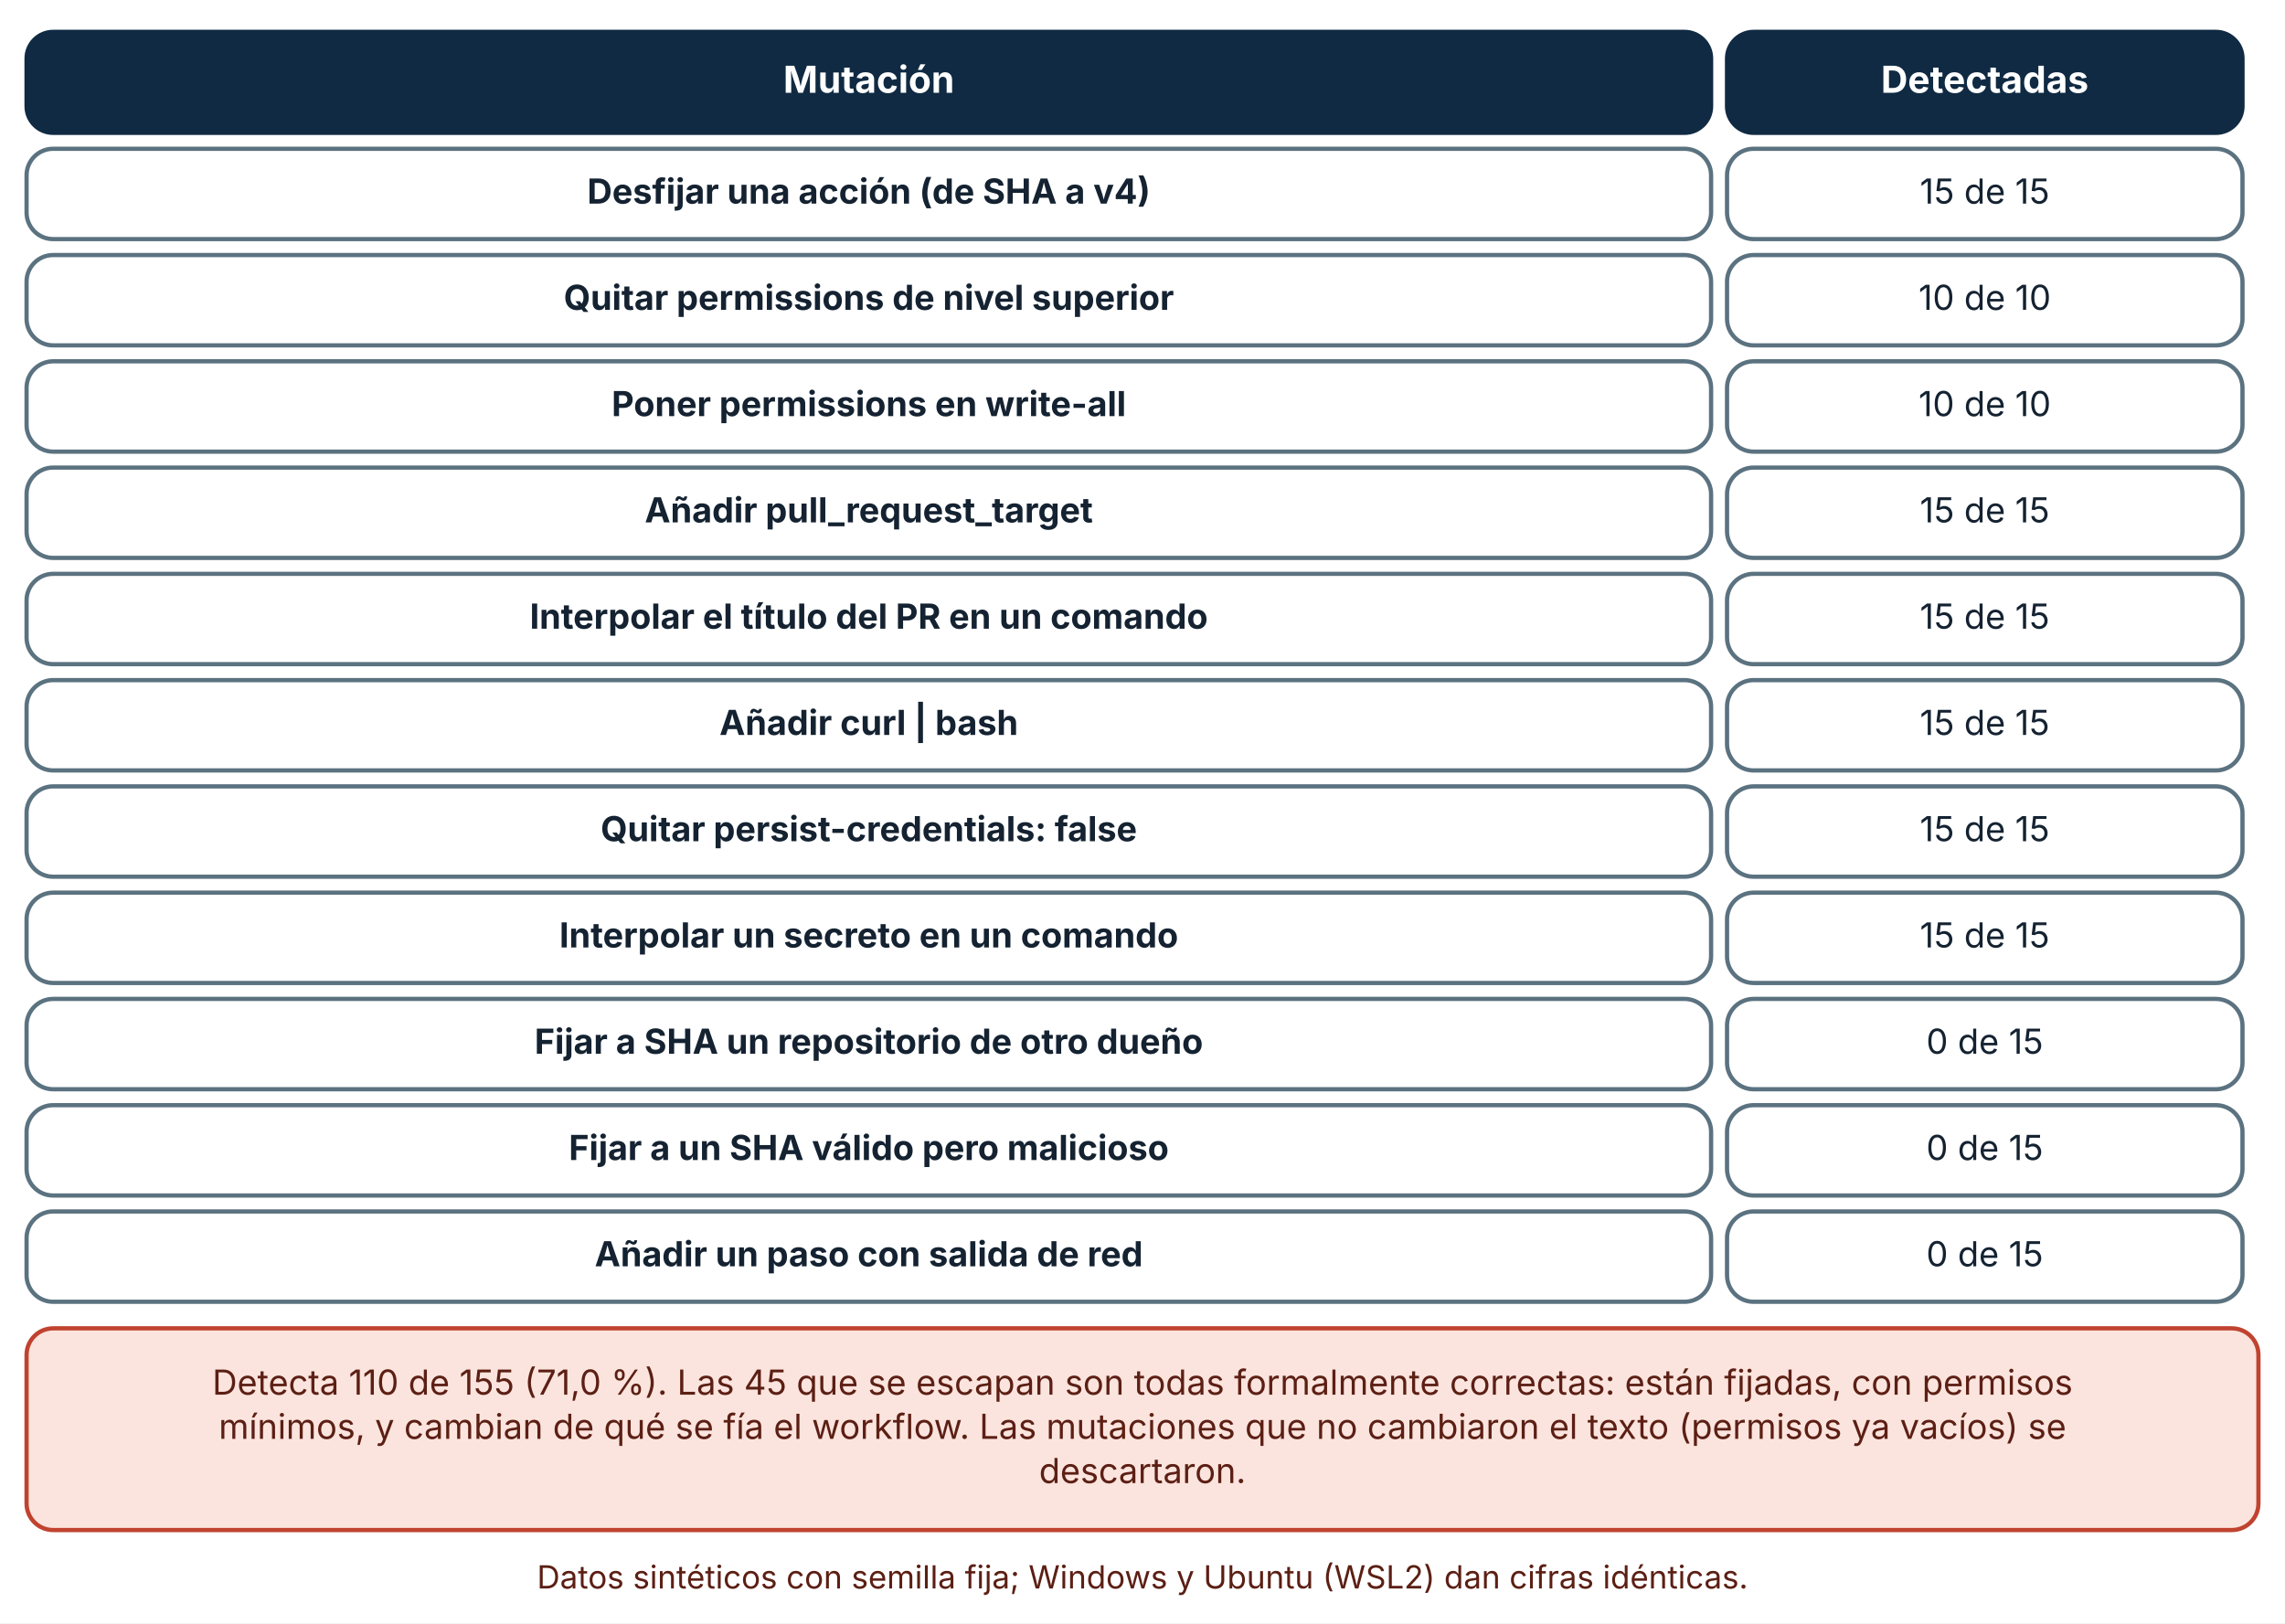
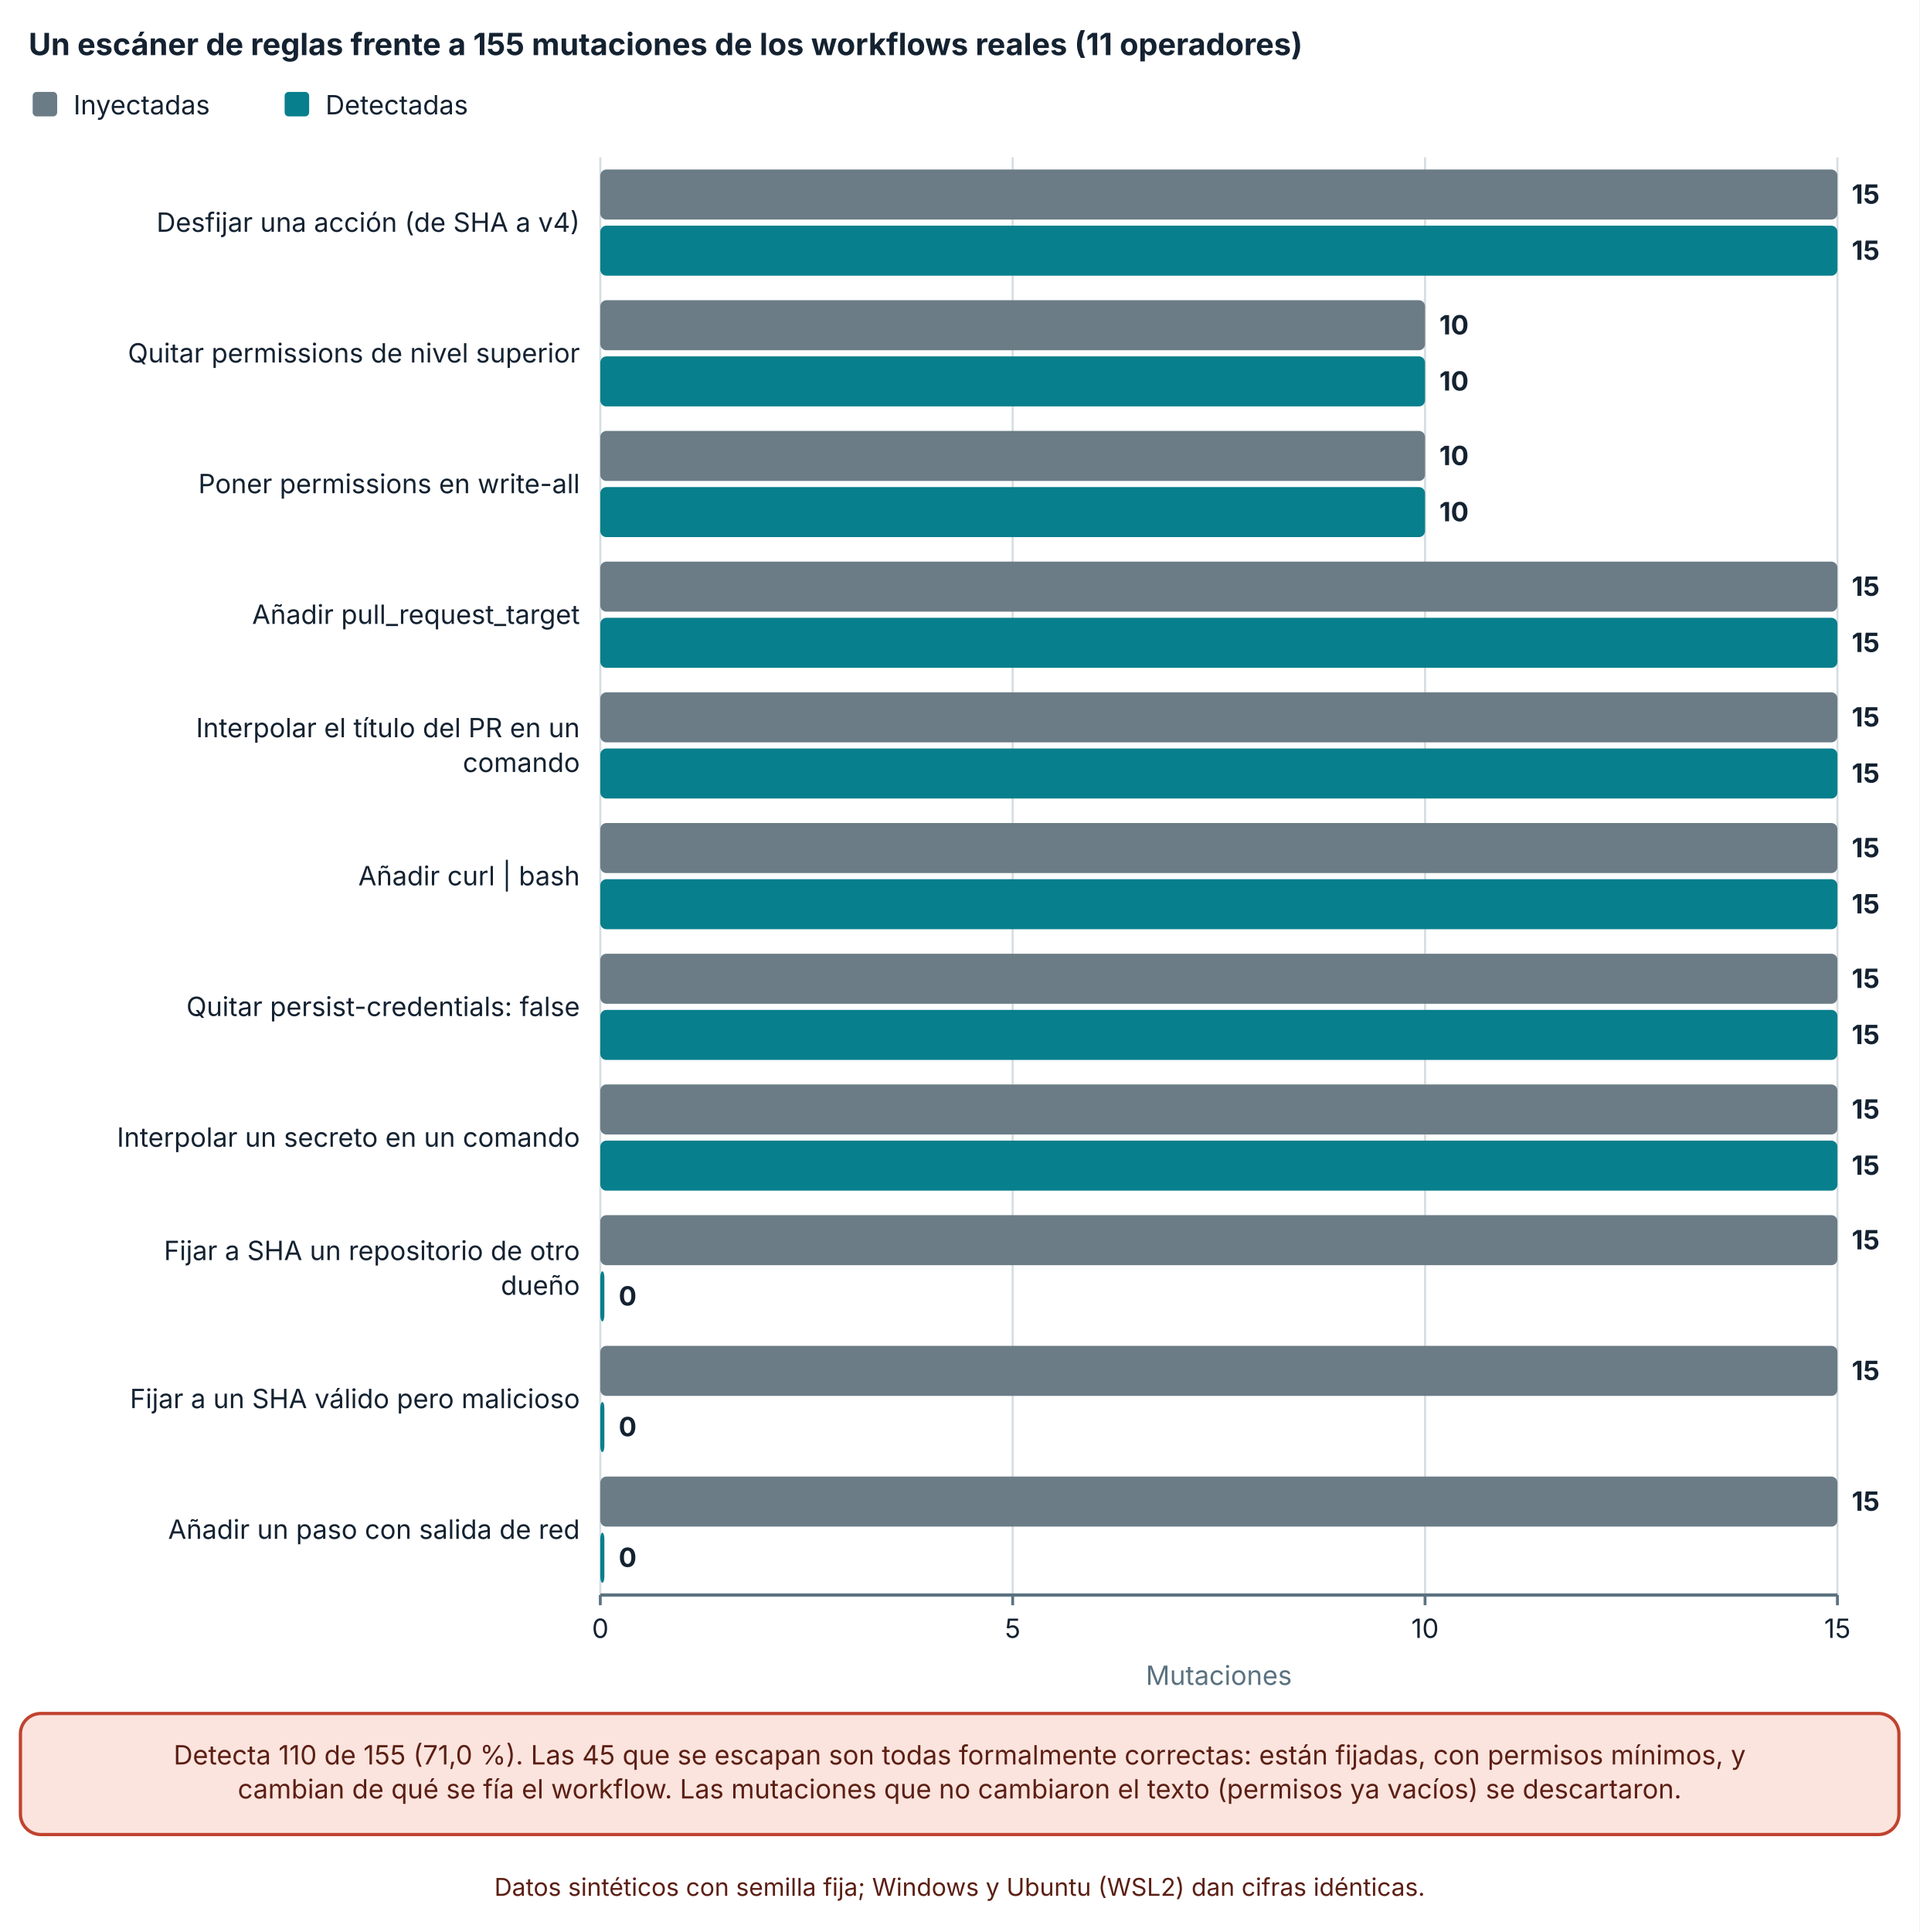
- <svg xmlns="http://www.w3.org/2000/svg" viewBox="0 0 860 611" width="860" height="611" role="img" aria-labelledby="t d" font-family="Inter, 'Segoe UI', system-ui, -apple-system, sans-serif">
+ <svg xmlns="http://www.w3.org/2000/svg" viewBox="0 0 940 946" width="940" height="946" role="img" aria-labelledby="t d" font-family="Inter, 'Segoe UI', system-ui, -apple-system, sans-serif">
  <defs>
    <marker id="arrow" viewBox="0 0 10 10" refX="9" refY="5" markerWidth="8" markerHeight="8" orient="auto-start-reverse">
      <path d="M0,0 L10,5 L0,10 z" fill="#32505f" />
    </marker>
    <marker id="arrow-coral" viewBox="0 0 10 10" refX="9" refY="5" markerWidth="8" markerHeight="8" orient="auto-start-reverse">
      <path d="M0,0 L10,5 L0,10 z" fill="#c0432f" />
    </marker>
  </defs>
-   <rect width="860" height="611" fill="#ffffff" />
-   <rect x="10" y="12" width="634" height="38" rx="10" fill="#102a43" stroke="#102a43" stroke-width="1.6" />
-   <text x="327" y="34.92" font-size="14" text-anchor="middle" font-weight="700" fill="#ffffff">
-     <tspan x="327" dy="0">Mutación</tspan>
+   <rect width="940" height="946" fill="#ffffff" />
+   <text x="14" y="27" font-size="15" text-anchor="start" font-weight="700" fill="#142231">
+     <tspan x="14" dy="0">Un escáner de reglas frente a 155 mutaciones de los workflows reales (11 operadores)</tspan>
  </text>
-   <rect x="650" y="12" width="194" height="38" rx="10" fill="#102a43" stroke="#102a43" stroke-width="1.6" />
-   <text x="747" y="34.92" font-size="14" text-anchor="middle" font-weight="700" fill="#ffffff">
-     <tspan x="747" dy="0">Detectadas</tspan>
+   <rect x="16" y="45" width="12" height="12" rx="2" fill="#6b7c86" />
+   <text x="36" y="56" font-size="13" text-anchor="start" font-weight="400" fill="#142231">
+     <tspan x="36" dy="0">Inyectadas</tspan>
  </text>
-   <rect x="10" y="56" width="634" height="34" rx="10" fill="#ffffff" stroke="#5b7280" stroke-width="1.6" />
-   <text x="327" y="76.64" font-size="13" text-anchor="middle" font-weight="700" fill="#142231">
-     <tspan x="327" dy="0">Desfijar una acción (de SHA a v4)</tspan>
+   <rect x="139.4" y="45" width="12" height="12" rx="2" fill="#087f8c" />
+   <text x="159.4" y="56" font-size="13" text-anchor="start" font-weight="400" fill="#142231">
+     <tspan x="159.4" dy="0">Detectadas</tspan>
  </text>
-   <rect x="650" y="56" width="194" height="34" rx="10" fill="#ffffff" stroke="#5b7280" stroke-width="1.6" />
-   <text x="747" y="76.64" font-size="13" text-anchor="middle" font-weight="400" fill="#142231">
-     <tspan x="747" dy="0">15 de 15</tspan>
+   <line x1="294" y1="77" x2="294" y2="781" stroke="#d5dde1" stroke-width="1" />
+   <line x1="294" y1="781" x2="294" y2="786" stroke="#5b7280" stroke-width="1.4" />
+   <text x="294" y="802" font-size="13" text-anchor="middle" font-weight="400" fill="#142231">
+     <tspan x="294" dy="0">0</tspan>
  </text>
-   <rect x="10" y="96" width="634" height="34" rx="10" fill="#ffffff" stroke="#5b7280" stroke-width="1.6" />
-   <text x="327" y="116.64" font-size="13" text-anchor="middle" font-weight="700" fill="#142231">
-     <tspan x="327" dy="0">Quitar permissions de nivel superior</tspan>
+   <line x1="495.96" y1="77" x2="495.96" y2="781" stroke="#d5dde1" stroke-width="1" />
+   <line x1="495.96" y1="781" x2="495.96" y2="786" stroke="#5b7280" stroke-width="1.4" />
+   <text x="495.96" y="802" font-size="13" text-anchor="middle" font-weight="400" fill="#142231">
+     <tspan x="495.96" dy="0">5</tspan>
  </text>
-   <rect x="650" y="96" width="194" height="34" rx="10" fill="#ffffff" stroke="#5b7280" stroke-width="1.6" />
-   <text x="747" y="116.64" font-size="13" text-anchor="middle" font-weight="400" fill="#142231">
-     <tspan x="747" dy="0">10 de 10</tspan>
+   <line x1="697.92" y1="77" x2="697.92" y2="781" stroke="#d5dde1" stroke-width="1" />
+   <line x1="697.92" y1="781" x2="697.92" y2="786" stroke="#5b7280" stroke-width="1.4" />
+   <text x="697.92" y="802" font-size="13" text-anchor="middle" font-weight="400" fill="#142231">
+     <tspan x="697.92" dy="0">10</tspan>
  </text>
-   <rect x="10" y="136" width="634" height="34" rx="10" fill="#ffffff" stroke="#5b7280" stroke-width="1.6" />
-   <text x="327" y="156.64" font-size="13" text-anchor="middle" font-weight="700" fill="#142231">
-     <tspan x="327" dy="0">Poner permissions en write-all</tspan>
+   <line x1="899.88" y1="77" x2="899.88" y2="781" stroke="#d5dde1" stroke-width="1" />
+   <line x1="899.88" y1="781" x2="899.88" y2="786" stroke="#5b7280" stroke-width="1.4" />
+   <text x="899.88" y="802" font-size="13" text-anchor="middle" font-weight="400" fill="#142231">
+     <tspan x="899.88" dy="0">15</tspan>
  </text>
-   <rect x="650" y="136" width="194" height="34" rx="10" fill="#ffffff" stroke="#5b7280" stroke-width="1.6" />
-   <text x="747" y="156.64" font-size="13" text-anchor="middle" font-weight="400" fill="#142231">
-     <tspan x="747" dy="0">10 de 10</tspan>
+   <line x1="294" y1="781" x2="899.88" y2="781" stroke="#5b7280" stroke-width="1.6" />
+   <text x="284" y="113.5" font-size="13" text-anchor="end" font-weight="400" fill="#142231">
+     <tspan x="284" dy="0">Desfijar una acción (de SHA a v4)</tspan>
  </text>
-   <rect x="10" y="176" width="634" height="34" rx="10" fill="#ffffff" stroke="#5b7280" stroke-width="1.6" />
-   <text x="327" y="196.64" font-size="13" text-anchor="middle" font-weight="700" fill="#142231">
-     <tspan x="327" dy="0">Añadir pull_request_target</tspan>
+   <text x="284" y="177.5" font-size="13" text-anchor="end" font-weight="400" fill="#142231">
+     <tspan x="284" dy="0">Quitar permissions de nivel superior</tspan>
  </text>
-   <rect x="650" y="176" width="194" height="34" rx="10" fill="#ffffff" stroke="#5b7280" stroke-width="1.6" />
-   <text x="747" y="196.64" font-size="13" text-anchor="middle" font-weight="400" fill="#142231">
-     <tspan x="747" dy="0">15 de 15</tspan>
+   <text x="284" y="241.5" font-size="13" text-anchor="end" font-weight="400" fill="#142231">
+     <tspan x="284" dy="0">Poner permissions en write-all</tspan>
  </text>
-   <rect x="10" y="216" width="634" height="34" rx="10" fill="#ffffff" stroke="#5b7280" stroke-width="1.6" />
-   <text x="327" y="236.64" font-size="13" text-anchor="middle" font-weight="700" fill="#142231">
-     <tspan x="327" dy="0">Interpolar el título del PR en un comando</tspan>
+   <text x="284" y="305.5" font-size="13" text-anchor="end" font-weight="400" fill="#142231">
+     <tspan x="284" dy="0">Añadir pull_request_target</tspan>
  </text>
-   <rect x="650" y="216" width="194" height="34" rx="10" fill="#ffffff" stroke="#5b7280" stroke-width="1.6" />
-   <text x="747" y="236.64" font-size="13" text-anchor="middle" font-weight="400" fill="#142231">
-     <tspan x="747" dy="0">15 de 15</tspan>
+   <text x="284" y="361" font-size="13" text-anchor="end" font-weight="400" fill="#142231">
+     <tspan x="284" dy="0">Interpolar el título del PR en un</tspan>
  </text>
-   <rect x="10" y="256" width="634" height="34" rx="10" fill="#ffffff" stroke="#5b7280" stroke-width="1.6" />
-   <text x="327" y="276.64" font-size="13" text-anchor="middle" font-weight="700" fill="#142231">
-     <tspan x="327" dy="0">Añadir curl | bash</tspan>
+   <text x="284" y="378" font-size="13" text-anchor="end" font-weight="400" fill="#142231">
+     <tspan x="284" dy="0">comando</tspan>
  </text>
-   <rect x="650" y="256" width="194" height="34" rx="10" fill="#ffffff" stroke="#5b7280" stroke-width="1.6" />
-   <text x="747" y="276.64" font-size="13" text-anchor="middle" font-weight="400" fill="#142231">
-     <tspan x="747" dy="0">15 de 15</tspan>
+   <text x="284" y="433.5" font-size="13" text-anchor="end" font-weight="400" fill="#142231">
+     <tspan x="284" dy="0">Añadir curl | bash</tspan>
  </text>
-   <rect x="10" y="296" width="634" height="34" rx="10" fill="#ffffff" stroke="#5b7280" stroke-width="1.6" />
-   <text x="327" y="316.64" font-size="13" text-anchor="middle" font-weight="700" fill="#142231">
-     <tspan x="327" dy="0">Quitar persist-credentials: false</tspan>
+   <text x="284" y="497.5" font-size="13" text-anchor="end" font-weight="400" fill="#142231">
+     <tspan x="284" dy="0">Quitar persist-credentials: false</tspan>
  </text>
-   <rect x="650" y="296" width="194" height="34" rx="10" fill="#ffffff" stroke="#5b7280" stroke-width="1.6" />
-   <text x="747" y="316.64" font-size="13" text-anchor="middle" font-weight="400" fill="#142231">
-     <tspan x="747" dy="0">15 de 15</tspan>
+   <text x="284" y="561.5" font-size="13" text-anchor="end" font-weight="400" fill="#142231">
+     <tspan x="284" dy="0">Interpolar un secreto en un comando</tspan>
  </text>
-   <rect x="10" y="336" width="634" height="34" rx="10" fill="#ffffff" stroke="#5b7280" stroke-width="1.6" />
-   <text x="327" y="356.64" font-size="13" text-anchor="middle" font-weight="700" fill="#142231">
-     <tspan x="327" dy="0">Interpolar un secreto en un comando</tspan>
+   <text x="284" y="617" font-size="13" text-anchor="end" font-weight="400" fill="#142231">
+     <tspan x="284" dy="0">Fijar a SHA un repositorio de otro</tspan>
  </text>
-   <rect x="650" y="336" width="194" height="34" rx="10" fill="#ffffff" stroke="#5b7280" stroke-width="1.6" />
-   <text x="747" y="356.64" font-size="13" text-anchor="middle" font-weight="400" fill="#142231">
-     <tspan x="747" dy="0">15 de 15</tspan>
+   <text x="284" y="634" font-size="13" text-anchor="end" font-weight="400" fill="#142231">
+     <tspan x="284" dy="0">dueño</tspan>
  </text>
-   <rect x="10" y="376" width="634" height="34" rx="10" fill="#ffffff" stroke="#5b7280" stroke-width="1.6" />
-   <text x="327" y="396.64" font-size="13" text-anchor="middle" font-weight="700" fill="#142231">
-     <tspan x="327" dy="0">Fijar a SHA un repositorio de otro dueño</tspan>
+   <text x="284" y="689.5" font-size="13" text-anchor="end" font-weight="400" fill="#142231">
+     <tspan x="284" dy="0">Fijar a un SHA válido pero malicioso</tspan>
  </text>
-   <rect x="650" y="376" width="194" height="34" rx="10" fill="#ffffff" stroke="#5b7280" stroke-width="1.6" />
-   <text x="747" y="396.64" font-size="13" text-anchor="middle" font-weight="400" fill="#142231">
-     <tspan x="747" dy="0">0 de 15</tspan>
+   <text x="284" y="753.5" font-size="13" text-anchor="end" font-weight="400" fill="#142231">
+     <tspan x="284" dy="0">Añadir un paso con salida de red</tspan>
  </text>
-   <rect x="10" y="416" width="634" height="34" rx="10" fill="#ffffff" stroke="#5b7280" stroke-width="1.6" />
-   <text x="327" y="436.64" font-size="13" text-anchor="middle" font-weight="700" fill="#142231">
-     <tspan x="327" dy="0">Fijar a un SHA válido pero malicioso</tspan>
+   <rect x="294" y="83" width="605.88" height="24.5" rx="3" fill="#6b7c86" />
+   <text x="906.88" y="99.75" font-size="13" text-anchor="start" font-weight="700" fill="#142231">
+     <tspan x="906.88" dy="0">15</tspan>
  </text>
-   <rect x="650" y="416" width="194" height="34" rx="10" fill="#ffffff" stroke="#5b7280" stroke-width="1.6" />
-   <text x="747" y="436.64" font-size="13" text-anchor="middle" font-weight="400" fill="#142231">
-     <tspan x="747" dy="0">0 de 15</tspan>
+   <rect x="294" y="110.5" width="605.88" height="24.5" rx="3" fill="#087f8c" />
+   <text x="906.88" y="127.25" font-size="13" text-anchor="start" font-weight="700" fill="#142231">
+     <tspan x="906.88" dy="0">15</tspan>
  </text>
-   <rect x="10" y="456" width="634" height="34" rx="10" fill="#ffffff" stroke="#5b7280" stroke-width="1.6" />
-   <text x="327" y="476.64" font-size="13" text-anchor="middle" font-weight="700" fill="#142231">
-     <tspan x="327" dy="0">Añadir un paso con salida de red</tspan>
+   <rect x="294" y="147" width="403.92" height="24.5" rx="3" fill="#6b7c86" />
+   <text x="704.92" y="163.75" font-size="13" text-anchor="start" font-weight="700" fill="#142231">
+     <tspan x="704.92" dy="0">10</tspan>
  </text>
-   <rect x="650" y="456" width="194" height="34" rx="10" fill="#ffffff" stroke="#5b7280" stroke-width="1.6" />
-   <text x="747" y="476.64" font-size="13" text-anchor="middle" font-weight="400" fill="#142231">
-     <tspan x="747" dy="0">0 de 15</tspan>
+   <rect x="294" y="174.5" width="403.92" height="24.5" rx="3" fill="#087f8c" />
+   <text x="704.92" y="191.25" font-size="13" text-anchor="start" font-weight="700" fill="#142231">
+     <tspan x="704.92" dy="0">10</tspan>
  </text>
-   <rect x="10" y="500" width="840" height="75.92" rx="10" fill="#fbe4de" stroke="#c0432f" stroke-width="1.6" />
-   <text x="430" y="524.96" font-size="13" text-anchor="middle" font-weight="400" fill="#5c1f14">
-     <tspan x="430" dy="0">Detecta 110 de 155 (71,0 %). Las 45 que se escapan son todas formalmente correctas: están fijadas, con permisos</tspan>
+   <rect x="294" y="211" width="403.92" height="24.5" rx="3" fill="#6b7c86" />
+   <text x="704.92" y="227.75" font-size="13" text-anchor="start" font-weight="700" fill="#142231">
+     <tspan x="704.92" dy="0">10</tspan>
  </text>
-   <text x="430" y="541.6" font-size="13" text-anchor="middle" font-weight="400" fill="#5c1f14">
-     <tspan x="430" dy="0">mínimos, y cambian de qué se fía el workflow. Las mutaciones que no cambiaron el texto (permisos ya vacíos) se</tspan>
+   <rect x="294" y="238.5" width="403.92" height="24.5" rx="3" fill="#087f8c" />
+   <text x="704.92" y="255.25" font-size="13" text-anchor="start" font-weight="700" fill="#142231">
+     <tspan x="704.92" dy="0">10</tspan>
  </text>
-   <text x="430" y="558.24" font-size="13" text-anchor="middle" font-weight="400" fill="#5c1f14">
-     <tspan x="430" dy="0">descartaron.</tspan>
+   <rect x="294" y="275" width="605.88" height="24.5" rx="3" fill="#6b7c86" />
+   <text x="906.88" y="291.75" font-size="13" text-anchor="start" font-weight="700" fill="#142231">
+     <tspan x="906.88" dy="0">15</tspan>
  </text>
-   <text x="430" y="597.92" font-size="12" text-anchor="middle" font-weight="400" fill="#5c1f14">
-     <tspan x="430" dy="0">Datos sintéticos con semilla fija; Windows y Ubuntu (WSL2) dan cifras idénticas.</tspan>
+   <rect x="294" y="302.5" width="605.88" height="24.5" rx="3" fill="#087f8c" />
+   <text x="906.88" y="319.25" font-size="13" text-anchor="start" font-weight="700" fill="#142231">
+     <tspan x="906.88" dy="0">15</tspan>
+   </text>
+   <rect x="294" y="339" width="605.88" height="24.5" rx="3" fill="#6b7c86" />
+   <text x="906.88" y="355.75" font-size="13" text-anchor="start" font-weight="700" fill="#142231">
+     <tspan x="906.88" dy="0">15</tspan>
+   </text>
+   <rect x="294" y="366.5" width="605.88" height="24.5" rx="3" fill="#087f8c" />
+   <text x="906.88" y="383.25" font-size="13" text-anchor="start" font-weight="700" fill="#142231">
+     <tspan x="906.88" dy="0">15</tspan>
+   </text>
+   <rect x="294" y="403" width="605.88" height="24.5" rx="3" fill="#6b7c86" />
+   <text x="906.88" y="419.75" font-size="13" text-anchor="start" font-weight="700" fill="#142231">
+     <tspan x="906.88" dy="0">15</tspan>
+   </text>
+   <rect x="294" y="430.5" width="605.88" height="24.5" rx="3" fill="#087f8c" />
+   <text x="906.88" y="447.25" font-size="13" text-anchor="start" font-weight="700" fill="#142231">
+     <tspan x="906.88" dy="0">15</tspan>
+   </text>
+   <rect x="294" y="467" width="605.88" height="24.5" rx="3" fill="#6b7c86" />
+   <text x="906.88" y="483.75" font-size="13" text-anchor="start" font-weight="700" fill="#142231">
+     <tspan x="906.88" dy="0">15</tspan>
+   </text>
+   <rect x="294" y="494.5" width="605.88" height="24.5" rx="3" fill="#087f8c" />
+   <text x="906.88" y="511.25" font-size="13" text-anchor="start" font-weight="700" fill="#142231">
+     <tspan x="906.88" dy="0">15</tspan>
+   </text>
+   <rect x="294" y="531" width="605.88" height="24.5" rx="3" fill="#6b7c86" />
+   <text x="906.88" y="547.75" font-size="13" text-anchor="start" font-weight="700" fill="#142231">
+     <tspan x="906.88" dy="0">15</tspan>
+   </text>
+   <rect x="294" y="558.5" width="605.88" height="24.5" rx="3" fill="#087f8c" />
+   <text x="906.88" y="575.25" font-size="13" text-anchor="start" font-weight="700" fill="#142231">
+     <tspan x="906.88" dy="0">15</tspan>
+   </text>
+   <rect x="294" y="595" width="605.88" height="24.5" rx="3" fill="#6b7c86" />
+   <text x="906.88" y="611.75" font-size="13" text-anchor="start" font-weight="700" fill="#142231">
+     <tspan x="906.88" dy="0">15</tspan>
+   </text>
+   <rect x="294" y="622.5" width="2" height="24.5" rx="3" fill="#087f8c" />
+   <text x="303" y="639.25" font-size="13" text-anchor="start" font-weight="700" fill="#142231">
+     <tspan x="303" dy="0">0</tspan>
+   </text>
+   <rect x="294" y="659" width="605.88" height="24.5" rx="3" fill="#6b7c86" />
+   <text x="906.88" y="675.75" font-size="13" text-anchor="start" font-weight="700" fill="#142231">
+     <tspan x="906.88" dy="0">15</tspan>
+   </text>
+   <rect x="294" y="686.5" width="2" height="24.5" rx="3" fill="#087f8c" />
+   <text x="303" y="703.25" font-size="13" text-anchor="start" font-weight="700" fill="#142231">
+     <tspan x="303" dy="0">0</tspan>
+   </text>
+   <rect x="294" y="723" width="605.88" height="24.5" rx="3" fill="#6b7c86" />
+   <text x="906.88" y="739.75" font-size="13" text-anchor="start" font-weight="700" fill="#142231">
+     <tspan x="906.88" dy="0">15</tspan>
+   </text>
+   <rect x="294" y="750.5" width="2" height="24.5" rx="3" fill="#087f8c" />
+   <text x="303" y="767.25" font-size="13" text-anchor="start" font-weight="700" fill="#142231">
+     <tspan x="303" dy="0">0</tspan>
+   </text>
+   <text x="596.94" y="825" font-size="13" text-anchor="middle" font-weight="400" fill="#5b7280">
+     <tspan x="596.94" dy="0">Mutaciones</tspan>
+   </text>
+   <rect x="10" y="839" width="920" height="59.28" rx="10" fill="#fbe4de" stroke="#c0432f" stroke-width="1.6" />
+   <text x="470" y="863.96" font-size="13" text-anchor="middle" font-weight="400" fill="#5c1f14">
+     <tspan x="470" dy="0">Detecta 110 de 155 (71,0 %). Las 45 que se escapan son todas formalmente correctas: están fijadas, con permisos mínimos, y</tspan>
+   </text>
+   <text x="470" y="880.6" font-size="13" text-anchor="middle" font-weight="400" fill="#5c1f14">
+     <tspan x="470" dy="0">cambian de qué se fía el workflow. Las mutaciones que no cambiaron el texto (permisos ya vacíos) se descartaron.</tspan>
+   </text>
+   <text x="470" y="928.28" font-size="12" text-anchor="middle" font-weight="400" fill="#5c1f14">
+     <tspan x="470" dy="0">Datos sintéticos con semilla fija; Windows y Ubuntu (WSL2) dan cifras idénticas.</tspan>
  </text>
</svg>
